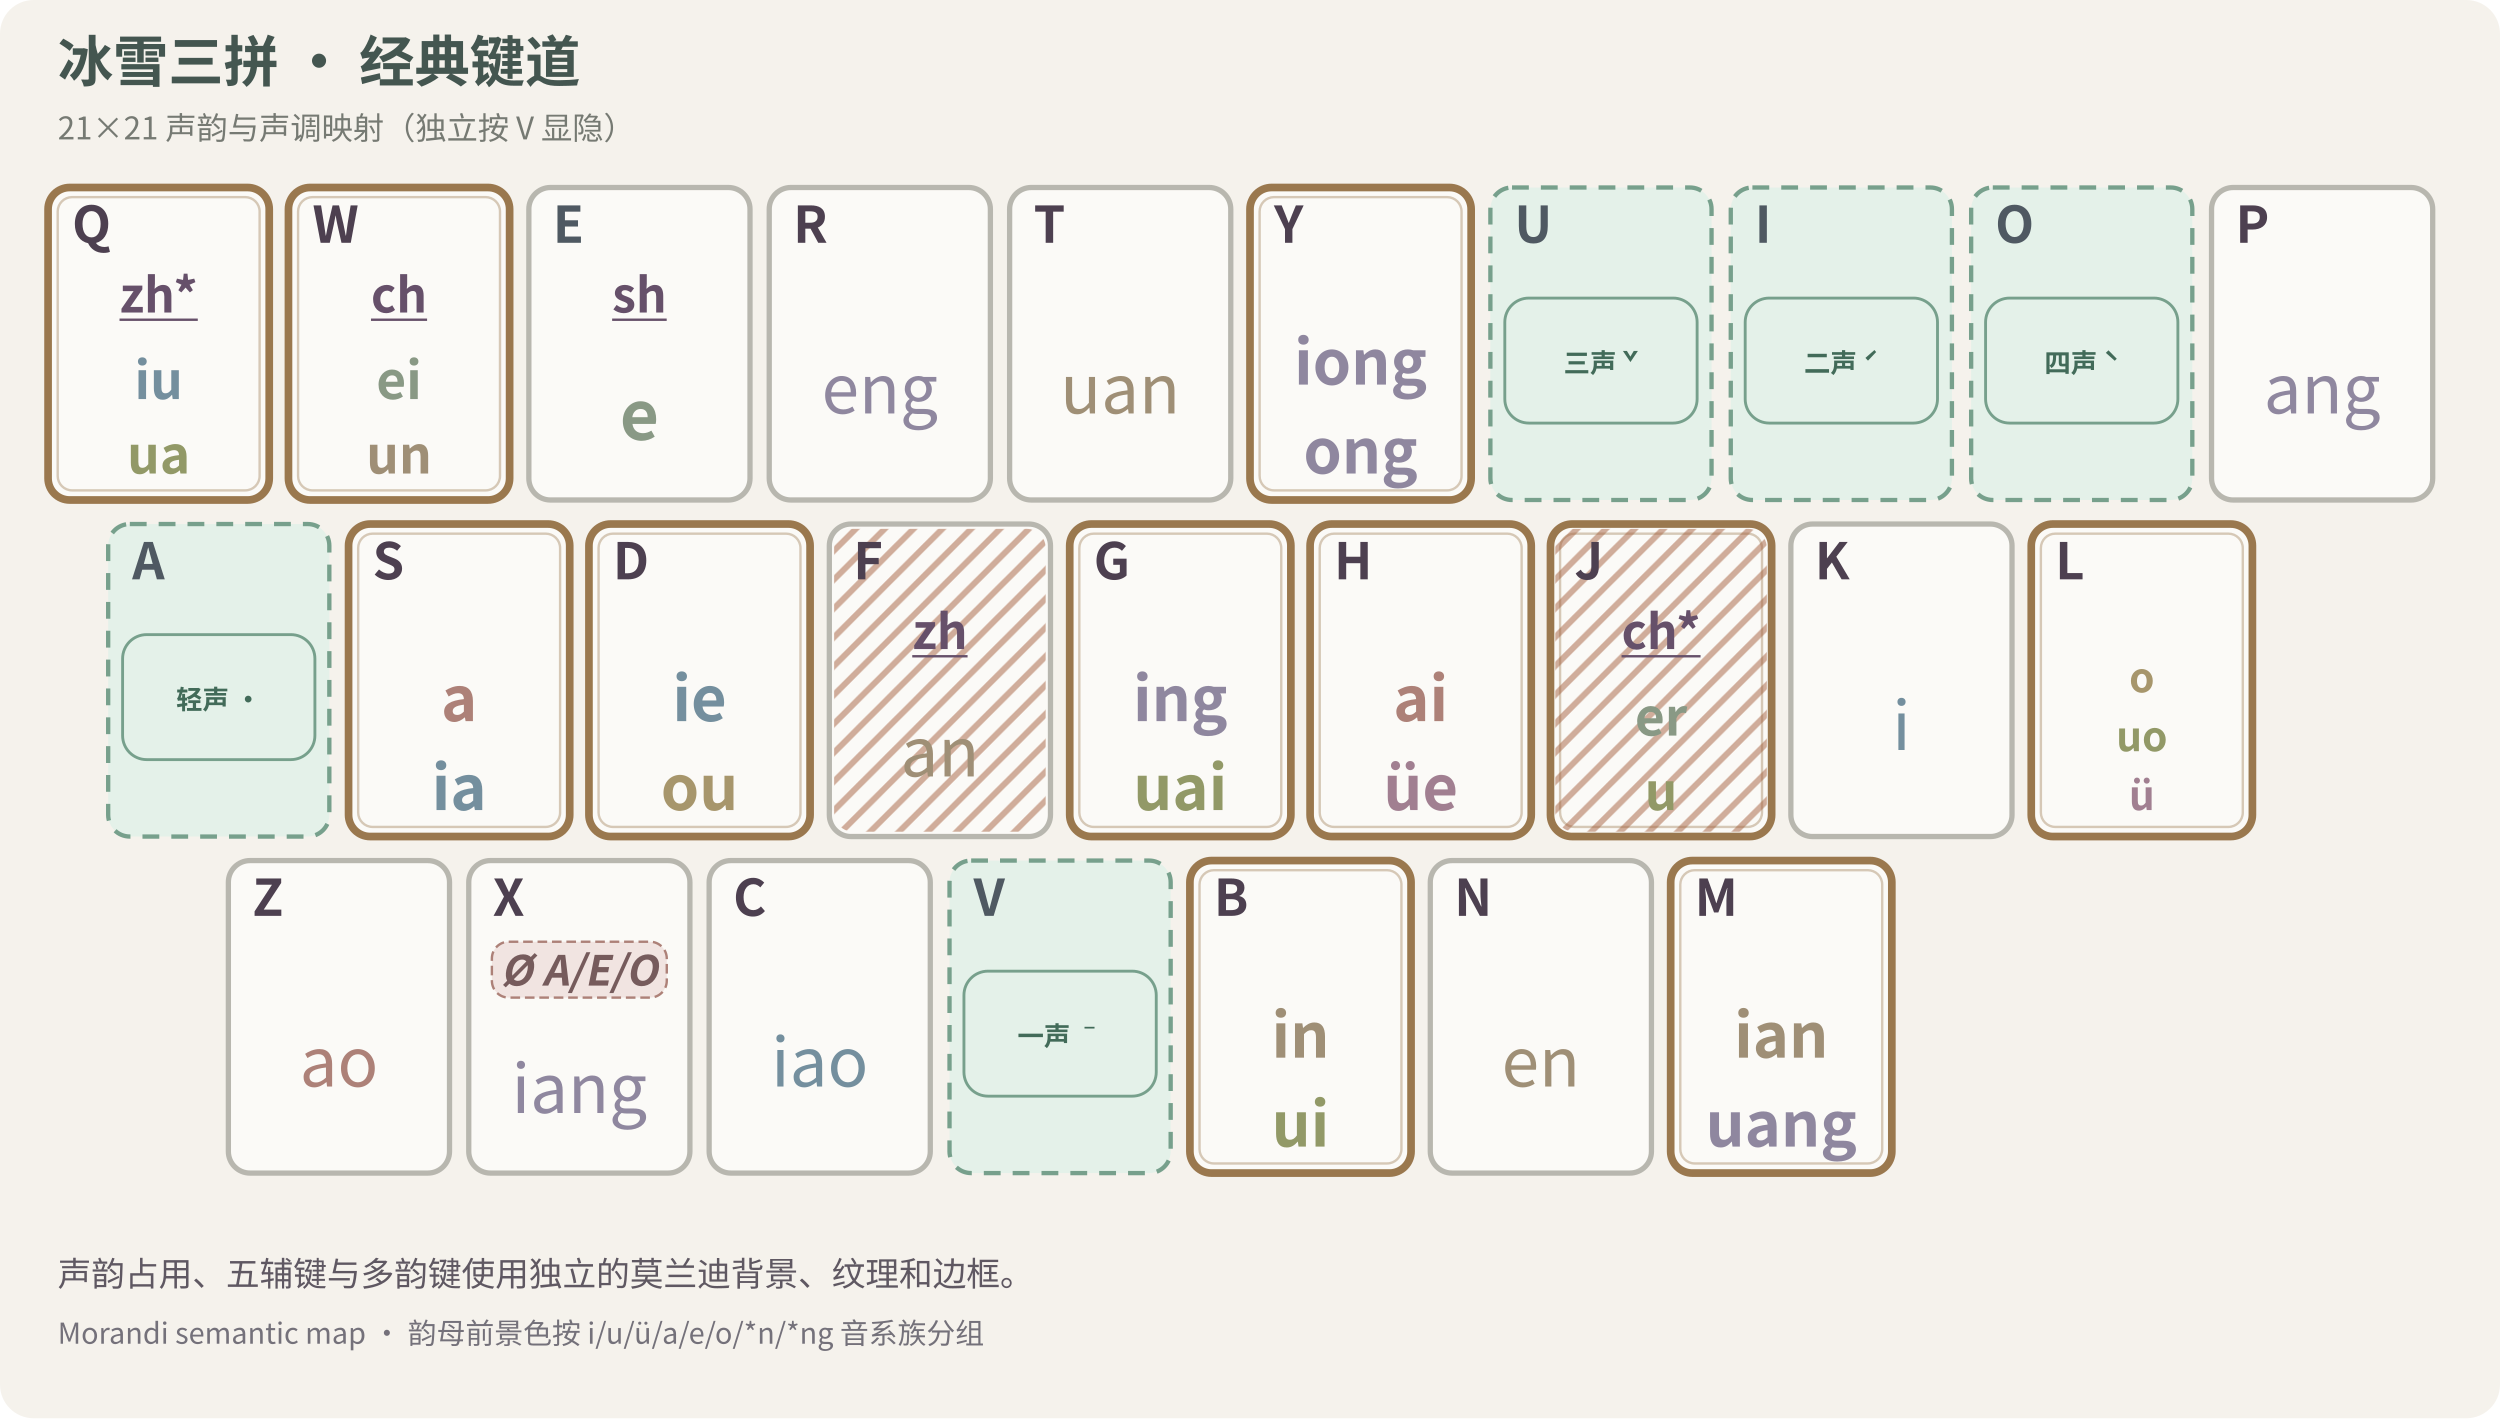
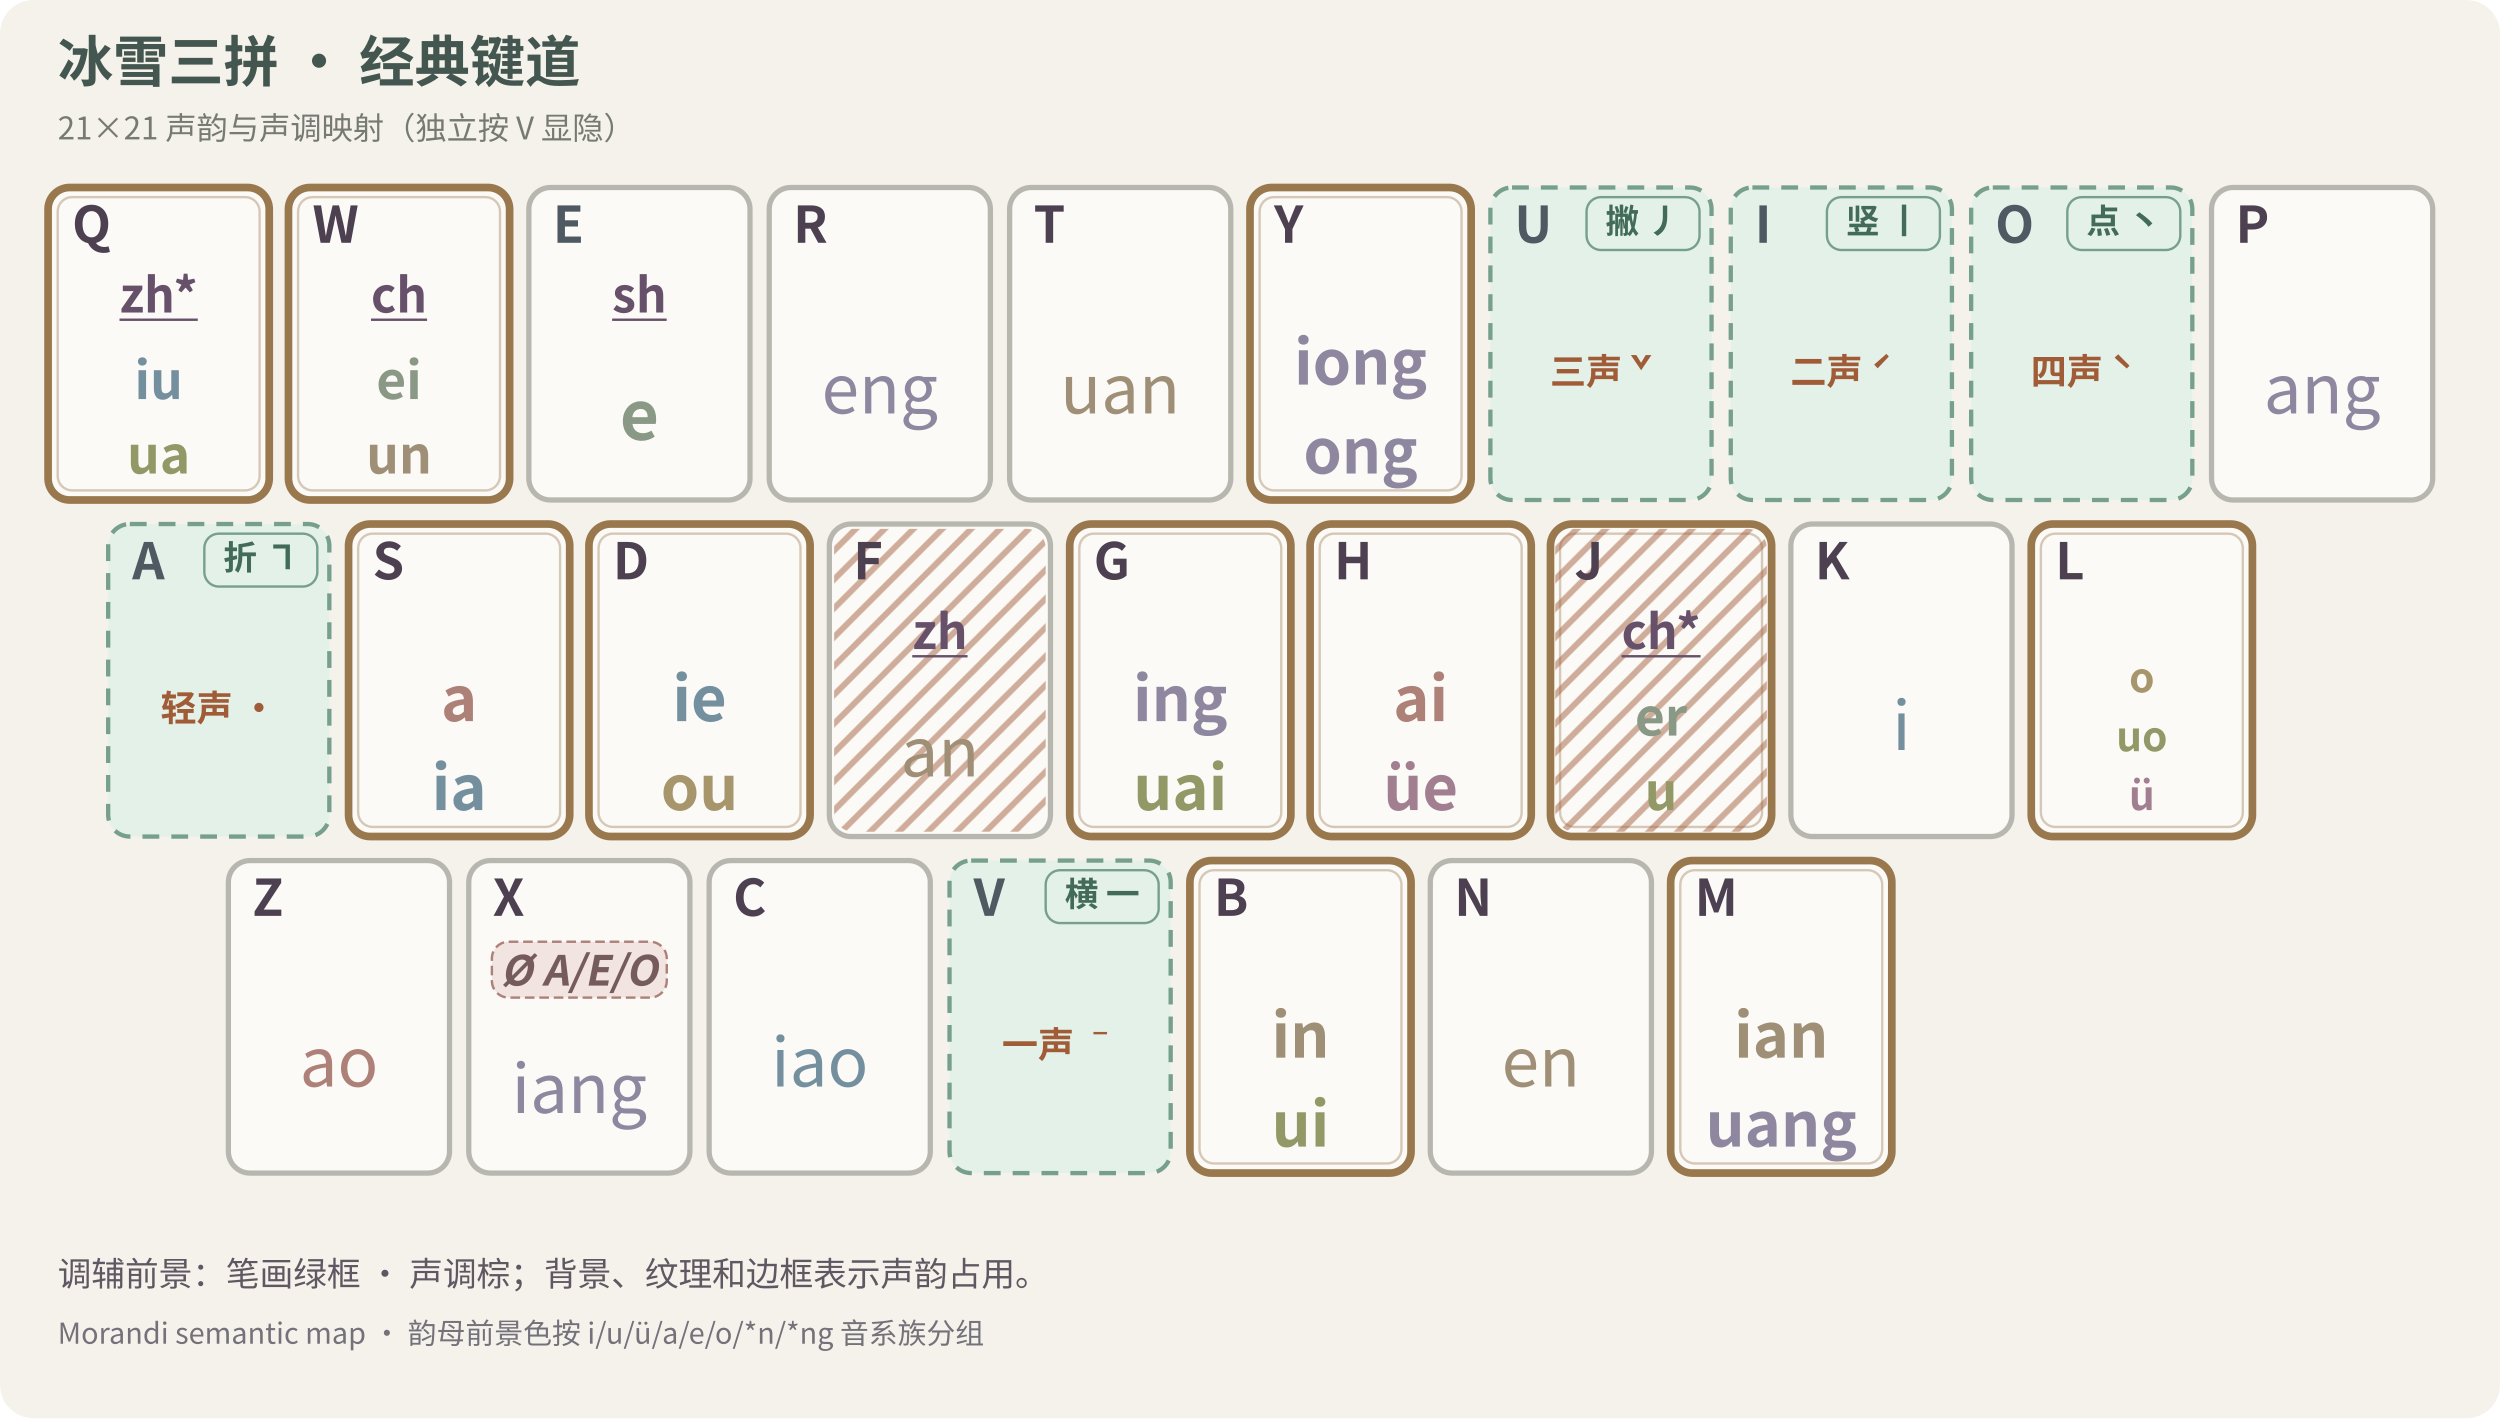
<svg xmlns="http://www.w3.org/2000/svg" class="keysvg nf4-keysvg" viewBox="0 0 1040 590" role="img" aria-labelledby="title desc">
  <defs>
    <pattern id="nf4-both" width="12" height="12" patternUnits="userSpaceOnUse">
      <rect width="12" height="12" fill="#fbfaf7" />
    </pattern>
    <pattern id="nf4-ionly" width="9" height="9" patternUnits="userSpaceOnUse">
      <rect width="9" height="9" fill="#e3eef4" />
      <path d="M2 0V9M7 0V9" stroke="#7399ad" stroke-opacity=".18" />
    </pattern>
    <pattern id="nf4-ronly" width="10" height="10" patternUnits="userSpaceOnUse">
      <rect width="10" height="10" fill="#f6ebd6" />
      <circle cx="3" cy="3" r="1.15" fill="#b39253" fill-opacity=".3" />
    </pattern>
    <pattern id="nf4-none" width="10" height="10" patternUnits="userSpaceOnUse">
      <rect width="10" height="10" fill="#eeece8" />
      <path d="M0 10L10 0" stroke="#aaa6a4" stroke-opacity=".14" />
    </pattern>
    <pattern id="nf4-multi" width="9" height="9" patternUnits="userSpaceOnUse">
      <rect width="9" height="9" fill="#f8efe2" />
      <path d="M-2 2L2-2M0 9L9 0M7 11L11 7" stroke="#9a784e" stroke-width="1.6" stroke-opacity=".27" />
    </pattern>
    <pattern id="nf4-anchor" width="12" height="12" patternUnits="userSpaceOnUse">
      <path d="M-3 3L3-3M0 12L12 0M9 15L15 9" stroke="#a05b37" stroke-width="2.5" stroke-opacity=".48" />
    </pattern>
  </defs>
  <rect width="1040" height="590" rx="14" fill="#f5f2ec" />
  <text x="24" y="34" font-family="Microsoft YaHei UI, Noto Sans CJK SC, sans-serif" font-size="23" fill="#445650" text-anchor="start" font-weight="760">冰雪三拼 · 经典键道</text>
  <text x="24" y="58" font-family="Microsoft YaHei UI, Noto Sans CJK SC, sans-serif" font-size="13" fill="#767a73" text-anchor="start" font-weight="500">21×21 声韵与声调映射（独立按 V 显隐）</text>
  <g data-key="Q" data-role="sound" data-multi="true">
    <clipPath id="snow_sanpin_classic-clip-0-0">
      <rect x="23" y="81" width="86" height="124" rx="7" />
    </clipPath>
    <rect x="20" y="78" width="92" height="130" rx="9" fill="#fbfaf7" stroke="#9a784e" stroke-width="3.2" />
    <rect x="24" y="82" width="84" height="122" rx="6" fill="none" stroke="#9a784e" stroke-opacity=".38" />
    <g clip-path="url(#snow_sanpin_classic-clip-0-0)">
      <text x="30" y="101" font-family="Microsoft YaHei UI, Noto Sans CJK SC, sans-serif" font-size="21" fill="#4d4050" text-anchor="start" font-weight="800">Q</text>
      <text x="66" y="130" text-anchor="middle" font-family="Microsoft YaHei UI, Noto Sans CJK SC, sans-serif" font-size="20" font-weight="700" text-decoration="underline" fill="#66506a">zh*</text>
-       <text x="66" y="166" font-family="Microsoft YaHei UI, Noto Sans CJK SC, sans-serif" font-size="21.39" fill="#748f9e" text-anchor="middle" font-weight="650">iu</text>
-       <text x="66" y="197" font-family="Microsoft YaHei UI, Noto Sans CJK SC, sans-serif" font-size="21.39" fill="#929967" text-anchor="middle" font-weight="650">ua</text>
+       <text x="66" y="166" font-family="Microsoft YaHei UI, Noto Sans CJK SC, sans-serif" font-size="21.39" fill="#748f9e" text-anchor="middle" font-weight="650" data-final="iu">iu</text>
+       <text x="66" y="197" font-family="Microsoft YaHei UI, Noto Sans CJK SC, sans-serif" font-size="21.39" fill="#929967" text-anchor="middle" font-weight="650" data-final="ua">ua</text>
    </g>
  </g>
  <g data-key="W" data-role="sound" data-multi="true">
    <clipPath id="snow_sanpin_classic-clip-0-1">
      <rect x="123" y="81" width="86" height="124" rx="7" />
    </clipPath>
    <rect x="120" y="78" width="92" height="130" rx="9" fill="#fbfaf7" stroke="#9a784e" stroke-width="3.2" />
    <rect x="124" y="82" width="84" height="122" rx="6" fill="none" stroke="#9a784e" stroke-opacity=".38" />
    <g clip-path="url(#snow_sanpin_classic-clip-0-1)">
      <text x="130" y="101" font-family="Microsoft YaHei UI, Noto Sans CJK SC, sans-serif" font-size="21" fill="#4d4050" text-anchor="start" font-weight="800">W</text>
      <text x="166" y="130" text-anchor="middle" font-family="Microsoft YaHei UI, Noto Sans CJK SC, sans-serif" font-size="20" font-weight="700" text-decoration="underline" fill="#66506a">ch</text>
-       <text x="166" y="166" font-family="Microsoft YaHei UI, Noto Sans CJK SC, sans-serif" font-size="21.39" fill="#899985" text-anchor="middle" font-weight="650">ei</text>
-       <text x="166" y="197" font-family="Microsoft YaHei UI, Noto Sans CJK SC, sans-serif" font-size="21.39" fill="#9f8f76" text-anchor="middle" font-weight="650">un</text>
+       <text x="166" y="166" font-family="Microsoft YaHei UI, Noto Sans CJK SC, sans-serif" font-size="21.39" fill="#899985" text-anchor="middle" font-weight="650" data-final="ei">ei</text>
+       <text x="166" y="197" font-family="Microsoft YaHei UI, Noto Sans CJK SC, sans-serif" font-size="21.39" fill="#9f8f76" text-anchor="middle" font-weight="650" data-final="un">un</text>
    </g>
  </g>
  <g data-key="E" data-role="sound">
    <clipPath id="snow_sanpin_classic-clip-0-2">
      <rect x="223" y="81" width="86" height="124" rx="7" />
    </clipPath>
    <rect x="220" y="78" width="92" height="130" rx="9" fill="#fbfaf7" stroke="#b8b7af" stroke-width="2.2" />
    <g clip-path="url(#snow_sanpin_classic-clip-0-2)">
      <text x="230" y="101" font-family="Microsoft YaHei UI, Noto Sans CJK SC, sans-serif" font-size="21" fill="#4f5962" text-anchor="start" font-weight="680">E</text>
      <text x="266" y="130" text-anchor="middle" font-family="Microsoft YaHei UI, Noto Sans CJK SC, sans-serif" font-size="20" font-weight="700" text-decoration="underline" fill="#66506a">sh</text>
-       <text x="266" y="183" font-family="Microsoft YaHei UI, Noto Sans CJK SC, sans-serif" font-size="28" fill="#899985" text-anchor="middle" font-weight="800">e</text>
+       <text x="266" y="183" font-family="Microsoft YaHei UI, Noto Sans CJK SC, sans-serif" font-size="28" fill="#899985" text-anchor="middle" font-weight="800" data-final="e">e</text>
    </g>
  </g>
  <g data-key="R" data-role="sound">
    <clipPath id="snow_sanpin_classic-clip-0-3">
      <rect x="323" y="81" width="86" height="124" rx="7" />
    </clipPath>
    <rect x="320" y="78" width="92" height="130" rx="9" fill="#fbfaf7" stroke="#b8b7af" stroke-width="2.2" />
    <g clip-path="url(#snow_sanpin_classic-clip-0-3)">
      <text x="330" y="101" font-family="Microsoft YaHei UI, Noto Sans CJK SC, sans-serif" font-size="21" fill="#4d4050" text-anchor="start" font-weight="800">R</text>
-       <text x="366" y="172" font-family="Microsoft YaHei UI, Noto Sans CJK SC, sans-serif" font-size="28" fill="#8f879f" text-anchor="middle" font-weight="540">eng</text>
+       <text x="366" y="172" font-family="Microsoft YaHei UI, Noto Sans CJK SC, sans-serif" font-size="28" fill="#8f879f" text-anchor="middle" font-weight="540" data-final="eng">eng</text>
    </g>
  </g>
  <g data-key="T" data-role="sound">
    <clipPath id="snow_sanpin_classic-clip-0-4">
      <rect x="423" y="81" width="86" height="124" rx="7" />
    </clipPath>
    <rect x="420" y="78" width="92" height="130" rx="9" fill="#fbfaf7" stroke="#b8b7af" stroke-width="2.2" />
    <g clip-path="url(#snow_sanpin_classic-clip-0-4)">
      <text x="430" y="101" font-family="Microsoft YaHei UI, Noto Sans CJK SC, sans-serif" font-size="21" fill="#4d4050" text-anchor="start" font-weight="800">T</text>
-       <text x="466" y="172" font-family="Microsoft YaHei UI, Noto Sans CJK SC, sans-serif" font-size="28" fill="#9f8f76" text-anchor="middle" font-weight="540">uan</text>
+       <text x="466" y="172" font-family="Microsoft YaHei UI, Noto Sans CJK SC, sans-serif" font-size="28" fill="#9f8f76" text-anchor="middle" font-weight="540" data-final="uan">uan</text>
    </g>
  </g>
  <g data-key="Y" data-role="sound" data-multi="true">
    <clipPath id="snow_sanpin_classic-clip-0-5">
      <rect x="523" y="81" width="86" height="124" rx="7" />
    </clipPath>
    <rect x="520" y="78" width="92" height="130" rx="9" fill="#fbfaf7" stroke="#9a784e" stroke-width="3.2" />
    <rect x="524" y="82" width="84" height="122" rx="6" fill="none" stroke="#9a784e" stroke-opacity=".38" />
    <g clip-path="url(#snow_sanpin_classic-clip-0-5)">
      <text x="530" y="101" font-family="Microsoft YaHei UI, Noto Sans CJK SC, sans-serif" font-size="21" fill="#4d4050" text-anchor="start" font-weight="800">Y</text>
-       <text x="566" y="160" font-family="Microsoft YaHei UI, Noto Sans CJK SC, sans-serif" font-size="25.53" fill="#8f879f" text-anchor="middle" font-weight="650">iong</text>
-       <text x="566" y="197" font-family="Microsoft YaHei UI, Noto Sans CJK SC, sans-serif" font-size="25.53" fill="#8f879f" text-anchor="middle" font-weight="650">ong</text>
+       <text x="566" y="160" font-family="Microsoft YaHei UI, Noto Sans CJK SC, sans-serif" font-size="25.53" fill="#8f879f" text-anchor="middle" font-weight="650" data-final="iong">iong</text>
+       <text x="566" y="197" font-family="Microsoft YaHei UI, Noto Sans CJK SC, sans-serif" font-size="25.53" fill="#8f879f" text-anchor="middle" font-weight="650" data-final="ong">ong</text>
    </g>
  </g>
  <g data-key="U" data-role="auxiliary-only">
    <clipPath id="snow_sanpin_classic-clip-0-6">
      <rect x="623" y="81" width="86" height="124" rx="7" />
    </clipPath>
    <rect x="620" y="78" width="92" height="130" rx="9" fill="#e4f1e9" stroke="#77a08c" stroke-width="1.8" stroke-dasharray="7 5" />
    <g clip-path="url(#snow_sanpin_classic-clip-0-6)">
      <text x="630" y="101" font-family="Microsoft YaHei UI, Noto Sans CJK SC, sans-serif" font-size="21" fill="#4f5962" text-anchor="start" font-weight="680">U</text>
-       <rect x="626" y="124" width="80" height="52" rx="10" fill="#e4f1e9" stroke="#77a08c" stroke-width="1.2" />
-       <text x="666" y="155" font-family="Microsoft YaHei UI, Noto Sans CJK SC, sans-serif" font-size="11" fill="#426b59" text-anchor="middle" font-weight="750">三声 ˇ</text>
+       <g data-aux-badge="stroke">
+         <rect x="660" y="82" width="47" height="22" rx="6" fill="#e4f1e9" stroke="#77a08c" />
+         <text x="683.5" y="97" font-family="Microsoft YaHei UI, Noto Sans CJK SC, sans-serif" font-size="14" fill="#426b59" text-anchor="middle" font-weight="750" data-aux-kind="stroke">撇 丿</text>
+       </g>
+       <text x="666" y="160" font-family="Microsoft YaHei UI, Noto Sans CJK SC, sans-serif" font-size="15" fill="#a05b37" text-anchor="middle" font-weight="750" data-aux-kind="tone">三声 ˇ</text>
    </g>
  </g>
  <g data-key="I" data-role="auxiliary-only">
    <clipPath id="snow_sanpin_classic-clip-0-7">
      <rect x="723" y="81" width="86" height="124" rx="7" />
    </clipPath>
    <rect x="720" y="78" width="92" height="130" rx="9" fill="#e4f1e9" stroke="#77a08c" stroke-width="1.8" stroke-dasharray="7 5" />
    <g clip-path="url(#snow_sanpin_classic-clip-0-7)">
      <text x="730" y="101" font-family="Microsoft YaHei UI, Noto Sans CJK SC, sans-serif" font-size="21" fill="#4f5962" text-anchor="start" font-weight="680">I</text>
-       <rect x="726" y="124" width="80" height="52" rx="10" fill="#e4f1e9" stroke="#77a08c" stroke-width="1.2" />
-       <text x="766" y="155" font-family="Microsoft YaHei UI, Noto Sans CJK SC, sans-serif" font-size="11" fill="#426b59" text-anchor="middle" font-weight="750">二声 ˊ</text>
+       <g data-aux-badge="stroke">
+         <rect x="760" y="82" width="47" height="22" rx="6" fill="#e4f1e9" stroke="#77a08c" />
+         <text x="783.5" y="97" font-family="Microsoft YaHei UI, Noto Sans CJK SC, sans-serif" font-size="14" fill="#426b59" text-anchor="middle" font-weight="750" data-aux-kind="stroke">竖 丨</text>
+       </g>
+       <text x="766" y="160" font-family="Microsoft YaHei UI, Noto Sans CJK SC, sans-serif" font-size="15" fill="#a05b37" text-anchor="middle" font-weight="750" data-aux-kind="tone">二声 ˊ</text>
    </g>
  </g>
  <g data-key="O" data-role="auxiliary-only">
    <clipPath id="snow_sanpin_classic-clip-0-8">
      <rect x="823" y="81" width="86" height="124" rx="7" />
    </clipPath>
    <rect x="820" y="78" width="92" height="130" rx="9" fill="#e4f1e9" stroke="#77a08c" stroke-width="1.8" stroke-dasharray="7 5" />
    <g clip-path="url(#snow_sanpin_classic-clip-0-8)">
      <text x="830" y="101" font-family="Microsoft YaHei UI, Noto Sans CJK SC, sans-serif" font-size="21" fill="#4f5962" text-anchor="start" font-weight="680">O</text>
-       <rect x="826" y="124" width="80" height="52" rx="10" fill="#e4f1e9" stroke="#77a08c" stroke-width="1.2" />
-       <text x="866" y="155" font-family="Microsoft YaHei UI, Noto Sans CJK SC, sans-serif" font-size="11" fill="#426b59" text-anchor="middle" font-weight="750">四声 ˋ</text>
+       <g data-aux-badge="stroke">
+         <rect x="860" y="82" width="47" height="22" rx="6" fill="#e4f1e9" stroke="#77a08c" />
+         <text x="883.5" y="97" font-family="Microsoft YaHei UI, Noto Sans CJK SC, sans-serif" font-size="14" fill="#426b59" text-anchor="middle" font-weight="750" data-aux-kind="stroke">点 丶</text>
+       </g>
+       <text x="866" y="160" font-family="Microsoft YaHei UI, Noto Sans CJK SC, sans-serif" font-size="15" fill="#a05b37" text-anchor="middle" font-weight="750" data-aux-kind="tone">四声 ˋ</text>
    </g>
  </g>
  <g data-key="P" data-role="sound">
    <clipPath id="snow_sanpin_classic-clip-0-9">
      <rect x="923" y="81" width="86" height="124" rx="7" />
    </clipPath>
    <rect x="920" y="78" width="92" height="130" rx="9" fill="#fbfaf7" stroke="#b8b7af" stroke-width="2.2" />
    <g clip-path="url(#snow_sanpin_classic-clip-0-9)">
      <text x="930" y="101" font-family="Microsoft YaHei UI, Noto Sans CJK SC, sans-serif" font-size="21" fill="#4d4050" text-anchor="start" font-weight="800">P</text>
-       <text x="966" y="172" font-family="Microsoft YaHei UI, Noto Sans CJK SC, sans-serif" font-size="28" fill="#8f879f" text-anchor="middle" font-weight="540">ang</text>
+       <text x="966" y="172" font-family="Microsoft YaHei UI, Noto Sans CJK SC, sans-serif" font-size="28" fill="#8f879f" text-anchor="middle" font-weight="540" data-final="ang">ang</text>
    </g>
  </g>
  <g data-key="A" data-role="auxiliary-only">
    <clipPath id="snow_sanpin_classic-clip-1-0">
      <rect x="48" y="221" width="86" height="124" rx="7" />
    </clipPath>
    <rect x="45" y="218" width="92" height="130" rx="9" fill="#e4f1e9" stroke="#77a08c" stroke-width="1.8" stroke-dasharray="7 5" />
    <g clip-path="url(#snow_sanpin_classic-clip-1-0)">
      <text x="55" y="241" font-family="Microsoft YaHei UI, Noto Sans CJK SC, sans-serif" font-size="21" fill="#4f5962" text-anchor="start" font-weight="680">A</text>
-       <rect x="51" y="264" width="80" height="52" rx="10" fill="#e4f1e9" stroke="#77a08c" stroke-width="1.2" />
-       <text x="91" y="295" font-family="Microsoft YaHei UI, Noto Sans CJK SC, sans-serif" font-size="11" fill="#426b59" text-anchor="middle" font-weight="750">轻声 ·</text>
+       <g data-aux-badge="stroke">
+         <rect x="85" y="222" width="47" height="22" rx="6" fill="#e4f1e9" stroke="#77a08c" />
+         <text x="108.5" y="237" font-family="Microsoft YaHei UI, Noto Sans CJK SC, sans-serif" font-size="14" fill="#426b59" text-anchor="middle" font-weight="750" data-aux-kind="stroke">折 ㇕</text>
+       </g>
+       <text x="91" y="300" font-family="Microsoft YaHei UI, Noto Sans CJK SC, sans-serif" font-size="15" fill="#a05b37" text-anchor="middle" font-weight="750" data-aux-kind="tone">轻声 ·</text>
    </g>
  </g>
  <g data-key="S" data-role="sound" data-multi="true">
    <clipPath id="snow_sanpin_classic-clip-1-1">
      <rect x="148" y="221" width="86" height="124" rx="7" />
    </clipPath>
    <rect x="145" y="218" width="92" height="130" rx="9" fill="#fbfaf7" stroke="#9a784e" stroke-width="3.2" />
    <rect x="149" y="222" width="84" height="122" rx="6" fill="none" stroke="#9a784e" stroke-opacity=".38" />
    <g clip-path="url(#snow_sanpin_classic-clip-1-1)">
      <text x="155" y="241" font-family="Microsoft YaHei UI, Noto Sans CJK SC, sans-serif" font-size="21" fill="#4d4050" text-anchor="start" font-weight="800">S</text>
-       <text x="191" y="300" font-family="Microsoft YaHei UI, Noto Sans CJK SC, sans-serif" font-size="25.53" fill="#ad8178" text-anchor="middle" font-weight="650">a</text>
-       <text x="191" y="337" font-family="Microsoft YaHei UI, Noto Sans CJK SC, sans-serif" font-size="25.53" fill="#748f9e" text-anchor="middle" font-weight="650">ia</text>
+       <text x="191" y="300" font-family="Microsoft YaHei UI, Noto Sans CJK SC, sans-serif" font-size="25.53" fill="#ad8178" text-anchor="middle" font-weight="650" data-final="a">a</text>
+       <text x="191" y="337" font-family="Microsoft YaHei UI, Noto Sans CJK SC, sans-serif" font-size="25.53" fill="#748f9e" text-anchor="middle" font-weight="650" data-final="ia">ia</text>
    </g>
  </g>
  <g data-key="D" data-role="sound" data-multi="true">
    <clipPath id="snow_sanpin_classic-clip-1-2">
      <rect x="248" y="221" width="86" height="124" rx="7" />
    </clipPath>
    <rect x="245" y="218" width="92" height="130" rx="9" fill="#fbfaf7" stroke="#9a784e" stroke-width="3.2" />
    <rect x="249" y="222" width="84" height="122" rx="6" fill="none" stroke="#9a784e" stroke-opacity=".38" />
    <g clip-path="url(#snow_sanpin_classic-clip-1-2)">
      <text x="255" y="241" font-family="Microsoft YaHei UI, Noto Sans CJK SC, sans-serif" font-size="21" fill="#4d4050" text-anchor="start" font-weight="800">D</text>
-       <text x="291" y="300" font-family="Microsoft YaHei UI, Noto Sans CJK SC, sans-serif" font-size="25.53" fill="#748f9e" text-anchor="middle" font-weight="650">ie</text>
-       <text x="291" y="337" font-family="Microsoft YaHei UI, Noto Sans CJK SC, sans-serif" font-size="25.53" fill="#a7966c" text-anchor="middle" font-weight="650">ou</text>
+       <text x="291" y="300" font-family="Microsoft YaHei UI, Noto Sans CJK SC, sans-serif" font-size="25.53" fill="#748f9e" text-anchor="middle" font-weight="650" data-final="ie">ie</text>
+       <text x="291" y="337" font-family="Microsoft YaHei UI, Noto Sans CJK SC, sans-serif" font-size="25.53" fill="#a7966c" text-anchor="middle" font-weight="650" data-final="ou">ou</text>
    </g>
  </g>
  <g data-key="F" data-role="sound">
    <clipPath id="snow_sanpin_classic-clip-1-3">
      <rect x="348" y="221" width="86" height="124" rx="7" />
    </clipPath>
    <rect x="345" y="218" width="92" height="130" rx="9" fill="#fbfaf7" stroke="#b8b7af" stroke-width="2.2" />
    <rect x="347" y="220" width="88" height="126" rx="8" fill="url(#nf4-anchor)" pointer-events="none" />
    <g clip-path="url(#snow_sanpin_classic-clip-1-3)">
      <text x="355" y="241" font-family="Microsoft YaHei UI, Noto Sans CJK SC, sans-serif" font-size="21" fill="#4d4050" text-anchor="start" font-weight="800">F</text>
      <text x="391" y="270" text-anchor="middle" font-family="Microsoft YaHei UI, Noto Sans CJK SC, sans-serif" font-size="20" font-weight="700" text-decoration="underline" fill="#66506a">zh</text>
-       <text x="391" y="323" font-family="Microsoft YaHei UI, Noto Sans CJK SC, sans-serif" font-size="28" fill="#9f8f76" text-anchor="middle" font-weight="540">an</text>
+       <text x="391" y="323" font-family="Microsoft YaHei UI, Noto Sans CJK SC, sans-serif" font-size="28" fill="#9f8f76" text-anchor="middle" font-weight="540" data-final="an">an</text>
    </g>
  </g>
  <g data-key="G" data-role="sound" data-multi="true">
    <clipPath id="snow_sanpin_classic-clip-1-4">
      <rect x="448" y="221" width="86" height="124" rx="7" />
    </clipPath>
    <rect x="445" y="218" width="92" height="130" rx="9" fill="#fbfaf7" stroke="#9a784e" stroke-width="3.2" />
    <rect x="449" y="222" width="84" height="122" rx="6" fill="none" stroke="#9a784e" stroke-opacity=".38" />
    <g clip-path="url(#snow_sanpin_classic-clip-1-4)">
      <text x="455" y="241" font-family="Microsoft YaHei UI, Noto Sans CJK SC, sans-serif" font-size="21" fill="#4d4050" text-anchor="start" font-weight="800">G</text>
-       <text x="491" y="300" font-family="Microsoft YaHei UI, Noto Sans CJK SC, sans-serif" font-size="25.53" fill="#8f879f" text-anchor="middle" font-weight="650">ing</text>
-       <text x="491" y="337" font-family="Microsoft YaHei UI, Noto Sans CJK SC, sans-serif" font-size="25.53" fill="#929967" text-anchor="middle" font-weight="650">uai</text>
+       <text x="491" y="300" font-family="Microsoft YaHei UI, Noto Sans CJK SC, sans-serif" font-size="25.53" fill="#8f879f" text-anchor="middle" font-weight="650" data-final="ing">ing</text>
+       <text x="491" y="337" font-family="Microsoft YaHei UI, Noto Sans CJK SC, sans-serif" font-size="25.53" fill="#929967" text-anchor="middle" font-weight="650" data-final="uai">uai</text>
    </g>
  </g>
  <g data-key="H" data-role="sound" data-multi="true">
    <clipPath id="snow_sanpin_classic-clip-1-5">
      <rect x="548" y="221" width="86" height="124" rx="7" />
    </clipPath>
    <rect x="545" y="218" width="92" height="130" rx="9" fill="#fbfaf7" stroke="#9a784e" stroke-width="3.2" />
    <rect x="549" y="222" width="84" height="122" rx="6" fill="none" stroke="#9a784e" stroke-opacity=".38" />
    <g clip-path="url(#snow_sanpin_classic-clip-1-5)">
      <text x="555" y="241" font-family="Microsoft YaHei UI, Noto Sans CJK SC, sans-serif" font-size="21" fill="#4d4050" text-anchor="start" font-weight="800">H</text>
-       <text x="591" y="300" font-family="Microsoft YaHei UI, Noto Sans CJK SC, sans-serif" font-size="25.53" fill="#ad8178" text-anchor="middle" font-weight="650">ai</text>
-       <text x="591" y="337" font-family="Microsoft YaHei UI, Noto Sans CJK SC, sans-serif" font-size="25.53" fill="#a17f91" text-anchor="middle" font-weight="650">üe</text>
+       <text x="591" y="300" font-family="Microsoft YaHei UI, Noto Sans CJK SC, sans-serif" font-size="25.53" fill="#ad8178" text-anchor="middle" font-weight="650" data-final="ai">ai</text>
+       <text x="591" y="337" font-family="Microsoft YaHei UI, Noto Sans CJK SC, sans-serif" font-size="25.53" fill="#a17f91" text-anchor="middle" font-weight="650" data-final="ve">üe</text>
    </g>
  </g>
  <g data-key="J" data-role="sound" data-multi="true">
    <clipPath id="snow_sanpin_classic-clip-1-6">
      <rect x="648" y="221" width="86" height="124" rx="7" />
    </clipPath>
    <rect x="645" y="218" width="92" height="130" rx="9" fill="#fbfaf7" stroke="#9a784e" stroke-width="3.2" />
    <rect x="649" y="222" width="84" height="122" rx="6" fill="none" stroke="#9a784e" stroke-opacity=".38" />
    <rect x="647" y="220" width="88" height="126" rx="8" fill="url(#nf4-anchor)" pointer-events="none" />
    <g clip-path="url(#snow_sanpin_classic-clip-1-6)">
      <text x="655" y="241" font-family="Microsoft YaHei UI, Noto Sans CJK SC, sans-serif" font-size="21" fill="#4d4050" text-anchor="start" font-weight="800">J</text>
      <text x="691" y="270" text-anchor="middle" font-family="Microsoft YaHei UI, Noto Sans CJK SC, sans-serif" font-size="20" font-weight="700" text-decoration="underline" fill="#66506a">ch*</text>
-       <text x="691" y="306" font-family="Microsoft YaHei UI, Noto Sans CJK SC, sans-serif" font-size="21.39" fill="#899985" text-anchor="middle" font-weight="650">er</text>
-       <text x="691" y="337" font-family="Microsoft YaHei UI, Noto Sans CJK SC, sans-serif" font-size="21.39" fill="#929967" text-anchor="middle" font-weight="650">u</text>
+       <text x="691" y="306" font-family="Microsoft YaHei UI, Noto Sans CJK SC, sans-serif" font-size="21.39" fill="#899985" text-anchor="middle" font-weight="650" data-final="er">er</text>
+       <text x="691" y="337" font-family="Microsoft YaHei UI, Noto Sans CJK SC, sans-serif" font-size="21.39" fill="#929967" text-anchor="middle" font-weight="650" data-final="u">u</text>
    </g>
  </g>
  <g data-key="K" data-role="sound">
    <clipPath id="snow_sanpin_classic-clip-1-7">
      <rect x="748" y="221" width="86" height="124" rx="7" />
    </clipPath>
    <rect x="745" y="218" width="92" height="130" rx="9" fill="#fbfaf7" stroke="#b8b7af" stroke-width="2.2" />
    <g clip-path="url(#snow_sanpin_classic-clip-1-7)">
      <text x="755" y="241" font-family="Microsoft YaHei UI, Noto Sans CJK SC, sans-serif" font-size="21" fill="#4d4050" text-anchor="start" font-weight="800">K</text>
-       <text x="791" y="312" font-family="Microsoft YaHei UI, Noto Sans CJK SC, sans-serif" font-size="28" fill="#748f9e" text-anchor="middle" font-weight="540">i</text>
+       <text x="791" y="312" font-family="Microsoft YaHei UI, Noto Sans CJK SC, sans-serif" font-size="28" fill="#748f9e" text-anchor="middle" font-weight="540" data-final="i">i</text>
    </g>
  </g>
  <g data-key="L" data-role="sound" data-multi="true">
    <clipPath id="snow_sanpin_classic-clip-1-8">
      <rect x="848" y="221" width="86" height="124" rx="7" />
    </clipPath>
    <rect x="845" y="218" width="92" height="130" rx="9" fill="#fbfaf7" stroke="#9a784e" stroke-width="3.2" />
    <rect x="849" y="222" width="84" height="122" rx="6" fill="none" stroke="#9a784e" stroke-opacity=".38" />
    <g clip-path="url(#snow_sanpin_classic-clip-1-8)">
      <text x="855" y="241" font-family="Microsoft YaHei UI, Noto Sans CJK SC, sans-serif" font-size="21" fill="#4d4050" text-anchor="start" font-weight="800">L</text>
-       <text x="891" y="288" font-family="Microsoft YaHei UI, Noto Sans CJK SC, sans-serif" font-size="16.905" fill="#a7966c" text-anchor="middle" font-weight="650">o</text>
-       <text x="891" y="312.5" font-family="Microsoft YaHei UI, Noto Sans CJK SC, sans-serif" font-size="16.905" fill="#929967" text-anchor="middle" font-weight="650">uo</text>
-       <text x="891" y="337" font-family="Microsoft YaHei UI, Noto Sans CJK SC, sans-serif" font-size="16.905" fill="#a17f91" text-anchor="middle" font-weight="650">ü</text>
+       <text x="891" y="288" font-family="Microsoft YaHei UI, Noto Sans CJK SC, sans-serif" font-size="16.905" fill="#a7966c" text-anchor="middle" font-weight="650" data-final="o">o</text>
+       <text x="891" y="312.5" font-family="Microsoft YaHei UI, Noto Sans CJK SC, sans-serif" font-size="16.905" fill="#929967" text-anchor="middle" font-weight="650" data-final="uo">uo</text>
+       <text x="891" y="337" font-family="Microsoft YaHei UI, Noto Sans CJK SC, sans-serif" font-size="16.905" fill="#a17f91" text-anchor="middle" font-weight="650" data-final="v">ü</text>
    </g>
  </g>
  <g data-key="Z" data-role="sound">
    <clipPath id="snow_sanpin_classic-clip-2-0">
      <rect x="98" y="361" width="86" height="124" rx="7" />
    </clipPath>
    <rect x="95" y="358" width="92" height="130" rx="9" fill="#fbfaf7" stroke="#b8b7af" stroke-width="2.2" />
    <g clip-path="url(#snow_sanpin_classic-clip-2-0)">
      <text x="105" y="381" font-family="Microsoft YaHei UI, Noto Sans CJK SC, sans-serif" font-size="21" fill="#4d4050" text-anchor="start" font-weight="800">Z</text>
-       <text x="141" y="452" font-family="Microsoft YaHei UI, Noto Sans CJK SC, sans-serif" font-size="28" fill="#ad8178" text-anchor="middle" font-weight="540">ao</text>
+       <text x="141" y="452" font-family="Microsoft YaHei UI, Noto Sans CJK SC, sans-serif" font-size="28" fill="#ad8178" text-anchor="middle" font-weight="540" data-final="ao">ao</text>
    </g>
  </g>
  <g data-key="X" data-role="sound">
    <clipPath id="snow_sanpin_classic-clip-2-1">
      <rect x="198" y="361" width="86" height="124" rx="7" />
    </clipPath>
    <rect x="195" y="358" width="92" height="130" rx="9" fill="#fbfaf7" stroke="#b8b7af" stroke-width="2.2" />
    <g clip-path="url(#snow_sanpin_classic-clip-2-1)">
      <text x="205" y="381" font-family="Microsoft YaHei UI, Noto Sans CJK SC, sans-serif" font-size="21" fill="#4d4050" text-anchor="start" font-weight="800">X</text>
      <rect x="204.621" y="391.759" width="72.759" height="23.241" rx="7" fill="#f1e4e1" stroke="#ad8178" stroke-dasharray="4 2" />
      <text x="241" y="410" text-anchor="middle" font-family="Microsoft YaHei UI, Noto Sans CJK SC, sans-serif" font-size="17.241" font-weight="700" font-style="italic" fill="#765b5c">Ø A/E/O</text>
-       <text x="241" y="463" font-family="Microsoft YaHei UI, Noto Sans CJK SC, sans-serif" font-size="28" fill="#8f879f" text-anchor="middle" font-weight="540">iang</text>
+       <text x="241" y="463" font-family="Microsoft YaHei UI, Noto Sans CJK SC, sans-serif" font-size="28" fill="#8f879f" text-anchor="middle" font-weight="540" data-final="iang">iang</text>
    </g>
  </g>
  <g data-key="C" data-role="sound">
    <clipPath id="snow_sanpin_classic-clip-2-2">
      <rect x="298" y="361" width="86" height="124" rx="7" />
    </clipPath>
    <rect x="295" y="358" width="92" height="130" rx="9" fill="#fbfaf7" stroke="#b8b7af" stroke-width="2.2" />
    <g clip-path="url(#snow_sanpin_classic-clip-2-2)">
      <text x="305" y="381" font-family="Microsoft YaHei UI, Noto Sans CJK SC, sans-serif" font-size="21" fill="#4d4050" text-anchor="start" font-weight="800">C</text>
-       <text x="341" y="452" font-family="Microsoft YaHei UI, Noto Sans CJK SC, sans-serif" font-size="28" fill="#748f9e" text-anchor="middle" font-weight="540">iao</text>
+       <text x="341" y="452" font-family="Microsoft YaHei UI, Noto Sans CJK SC, sans-serif" font-size="28" fill="#748f9e" text-anchor="middle" font-weight="540" data-final="iao">iao</text>
    </g>
  </g>
  <g data-key="V" data-role="auxiliary-only">
    <clipPath id="snow_sanpin_classic-clip-2-3">
      <rect x="398" y="361" width="86" height="124" rx="7" />
    </clipPath>
    <rect x="395" y="358" width="92" height="130" rx="9" fill="#e4f1e9" stroke="#77a08c" stroke-width="1.8" stroke-dasharray="7 5" />
    <g clip-path="url(#snow_sanpin_classic-clip-2-3)">
      <text x="405" y="381" font-family="Microsoft YaHei UI, Noto Sans CJK SC, sans-serif" font-size="21" fill="#4f5962" text-anchor="start" font-weight="680">V</text>
-       <rect x="401" y="404" width="80" height="52" rx="10" fill="#e4f1e9" stroke="#77a08c" stroke-width="1.2" />
-       <text x="441" y="435" font-family="Microsoft YaHei UI, Noto Sans CJK SC, sans-serif" font-size="11" fill="#426b59" text-anchor="middle" font-weight="750">一声 ˉ</text>
+       <g data-aux-badge="stroke">
+         <rect x="435" y="362" width="47" height="22" rx="6" fill="#e4f1e9" stroke="#77a08c" />
+         <text x="458.5" y="377" font-family="Microsoft YaHei UI, Noto Sans CJK SC, sans-serif" font-size="14" fill="#426b59" text-anchor="middle" font-weight="750" data-aux-kind="stroke">横 一</text>
+       </g>
+       <text x="441" y="440" font-family="Microsoft YaHei UI, Noto Sans CJK SC, sans-serif" font-size="15" fill="#a05b37" text-anchor="middle" font-weight="750" data-aux-kind="tone">一声 ˉ</text>
    </g>
  </g>
  <g data-key="B" data-role="sound" data-multi="true">
    <clipPath id="snow_sanpin_classic-clip-2-4">
      <rect x="498" y="361" width="86" height="124" rx="7" />
    </clipPath>
    <rect x="495" y="358" width="92" height="130" rx="9" fill="#fbfaf7" stroke="#9a784e" stroke-width="3.2" />
    <rect x="499" y="362" width="84" height="122" rx="6" fill="none" stroke="#9a784e" stroke-opacity=".38" />
    <g clip-path="url(#snow_sanpin_classic-clip-2-4)">
      <text x="505" y="381" font-family="Microsoft YaHei UI, Noto Sans CJK SC, sans-serif" font-size="21" fill="#4d4050" text-anchor="start" font-weight="800">B</text>
-       <text x="541" y="440" font-family="Microsoft YaHei UI, Noto Sans CJK SC, sans-serif" font-size="25.53" fill="#9f8f76" text-anchor="middle" font-weight="650">in</text>
-       <text x="541" y="477" font-family="Microsoft YaHei UI, Noto Sans CJK SC, sans-serif" font-size="25.53" fill="#929967" text-anchor="middle" font-weight="650">ui</text>
+       <text x="541" y="440" font-family="Microsoft YaHei UI, Noto Sans CJK SC, sans-serif" font-size="25.53" fill="#9f8f76" text-anchor="middle" font-weight="650" data-final="in">in</text>
+       <text x="541" y="477" font-family="Microsoft YaHei UI, Noto Sans CJK SC, sans-serif" font-size="25.53" fill="#929967" text-anchor="middle" font-weight="650" data-final="ui">ui</text>
    </g>
  </g>
  <g data-key="N" data-role="sound">
    <clipPath id="snow_sanpin_classic-clip-2-5">
      <rect x="598" y="361" width="86" height="124" rx="7" />
    </clipPath>
    <rect x="595" y="358" width="92" height="130" rx="9" fill="#fbfaf7" stroke="#b8b7af" stroke-width="2.2" />
    <g clip-path="url(#snow_sanpin_classic-clip-2-5)">
      <text x="605" y="381" font-family="Microsoft YaHei UI, Noto Sans CJK SC, sans-serif" font-size="21" fill="#4d4050" text-anchor="start" font-weight="800">N</text>
-       <text x="641" y="452" font-family="Microsoft YaHei UI, Noto Sans CJK SC, sans-serif" font-size="28" fill="#9f8f76" text-anchor="middle" font-weight="540">en</text>
+       <text x="641" y="452" font-family="Microsoft YaHei UI, Noto Sans CJK SC, sans-serif" font-size="28" fill="#9f8f76" text-anchor="middle" font-weight="540" data-final="en">en</text>
    </g>
  </g>
  <g data-key="M" data-role="sound" data-multi="true">
    <clipPath id="snow_sanpin_classic-clip-2-6">
      <rect x="698" y="361" width="86" height="124" rx="7" />
    </clipPath>
    <rect x="695" y="358" width="92" height="130" rx="9" fill="#fbfaf7" stroke="#9a784e" stroke-width="3.2" />
    <rect x="699" y="362" width="84" height="122" rx="6" fill="none" stroke="#9a784e" stroke-opacity=".38" />
    <g clip-path="url(#snow_sanpin_classic-clip-2-6)">
      <text x="705" y="381" font-family="Microsoft YaHei UI, Noto Sans CJK SC, sans-serif" font-size="21" fill="#4d4050" text-anchor="start" font-weight="800">M</text>
-       <text x="741" y="440" font-family="Microsoft YaHei UI, Noto Sans CJK SC, sans-serif" font-size="25.53" fill="#9f8f76" text-anchor="middle" font-weight="650">ian</text>
-       <text x="741" y="477" font-family="Microsoft YaHei UI, Noto Sans CJK SC, sans-serif" font-size="25.53" fill="#8f879f" text-anchor="middle" font-weight="650">uang</text>
-     </g>
-   </g>
-   <text x="24" y="535" font-family="Microsoft YaHei UI, Noto Sans CJK SC, sans-serif" font-size="14" fill="#5f5862" text-anchor="start" font-weight="500">声韵占用、五辅键与多韵键使用独立的莫兰迪背景、纹理和边框。</text>
+       <text x="741" y="440" font-family="Microsoft YaHei UI, Noto Sans CJK SC, sans-serif" font-size="25.53" fill="#9f8f76" text-anchor="middle" font-weight="650" data-final="ian">ian</text>
+       <text x="741" y="477" font-family="Microsoft YaHei UI, Noto Sans CJK SC, sans-serif" font-size="25.53" fill="#8f879f" text-anchor="middle" font-weight="650" data-final="uang">uang</text>
+     </g>
+   </g>
+   <text x="24" y="535" font-family="Microsoft YaHei UI, Noto Sans CJK SC, sans-serif" font-size="14" fill="#5f5862" text-anchor="start" font-weight="500">调辅前景：笔画绿框 · 声调棕；背景、纹理和边框表示声韵占用。</text>
  <text x="24" y="559" font-family="Microsoft YaHei UI, Noto Sans CJK SC, sans-serif" font-size="12" fill="#74717a" text-anchor="start" font-weight="500">Morandi semantic map · 韵母前景色按 i/u/ü/a/e/o/*n/*ng 音系族分组</text>
</svg>
